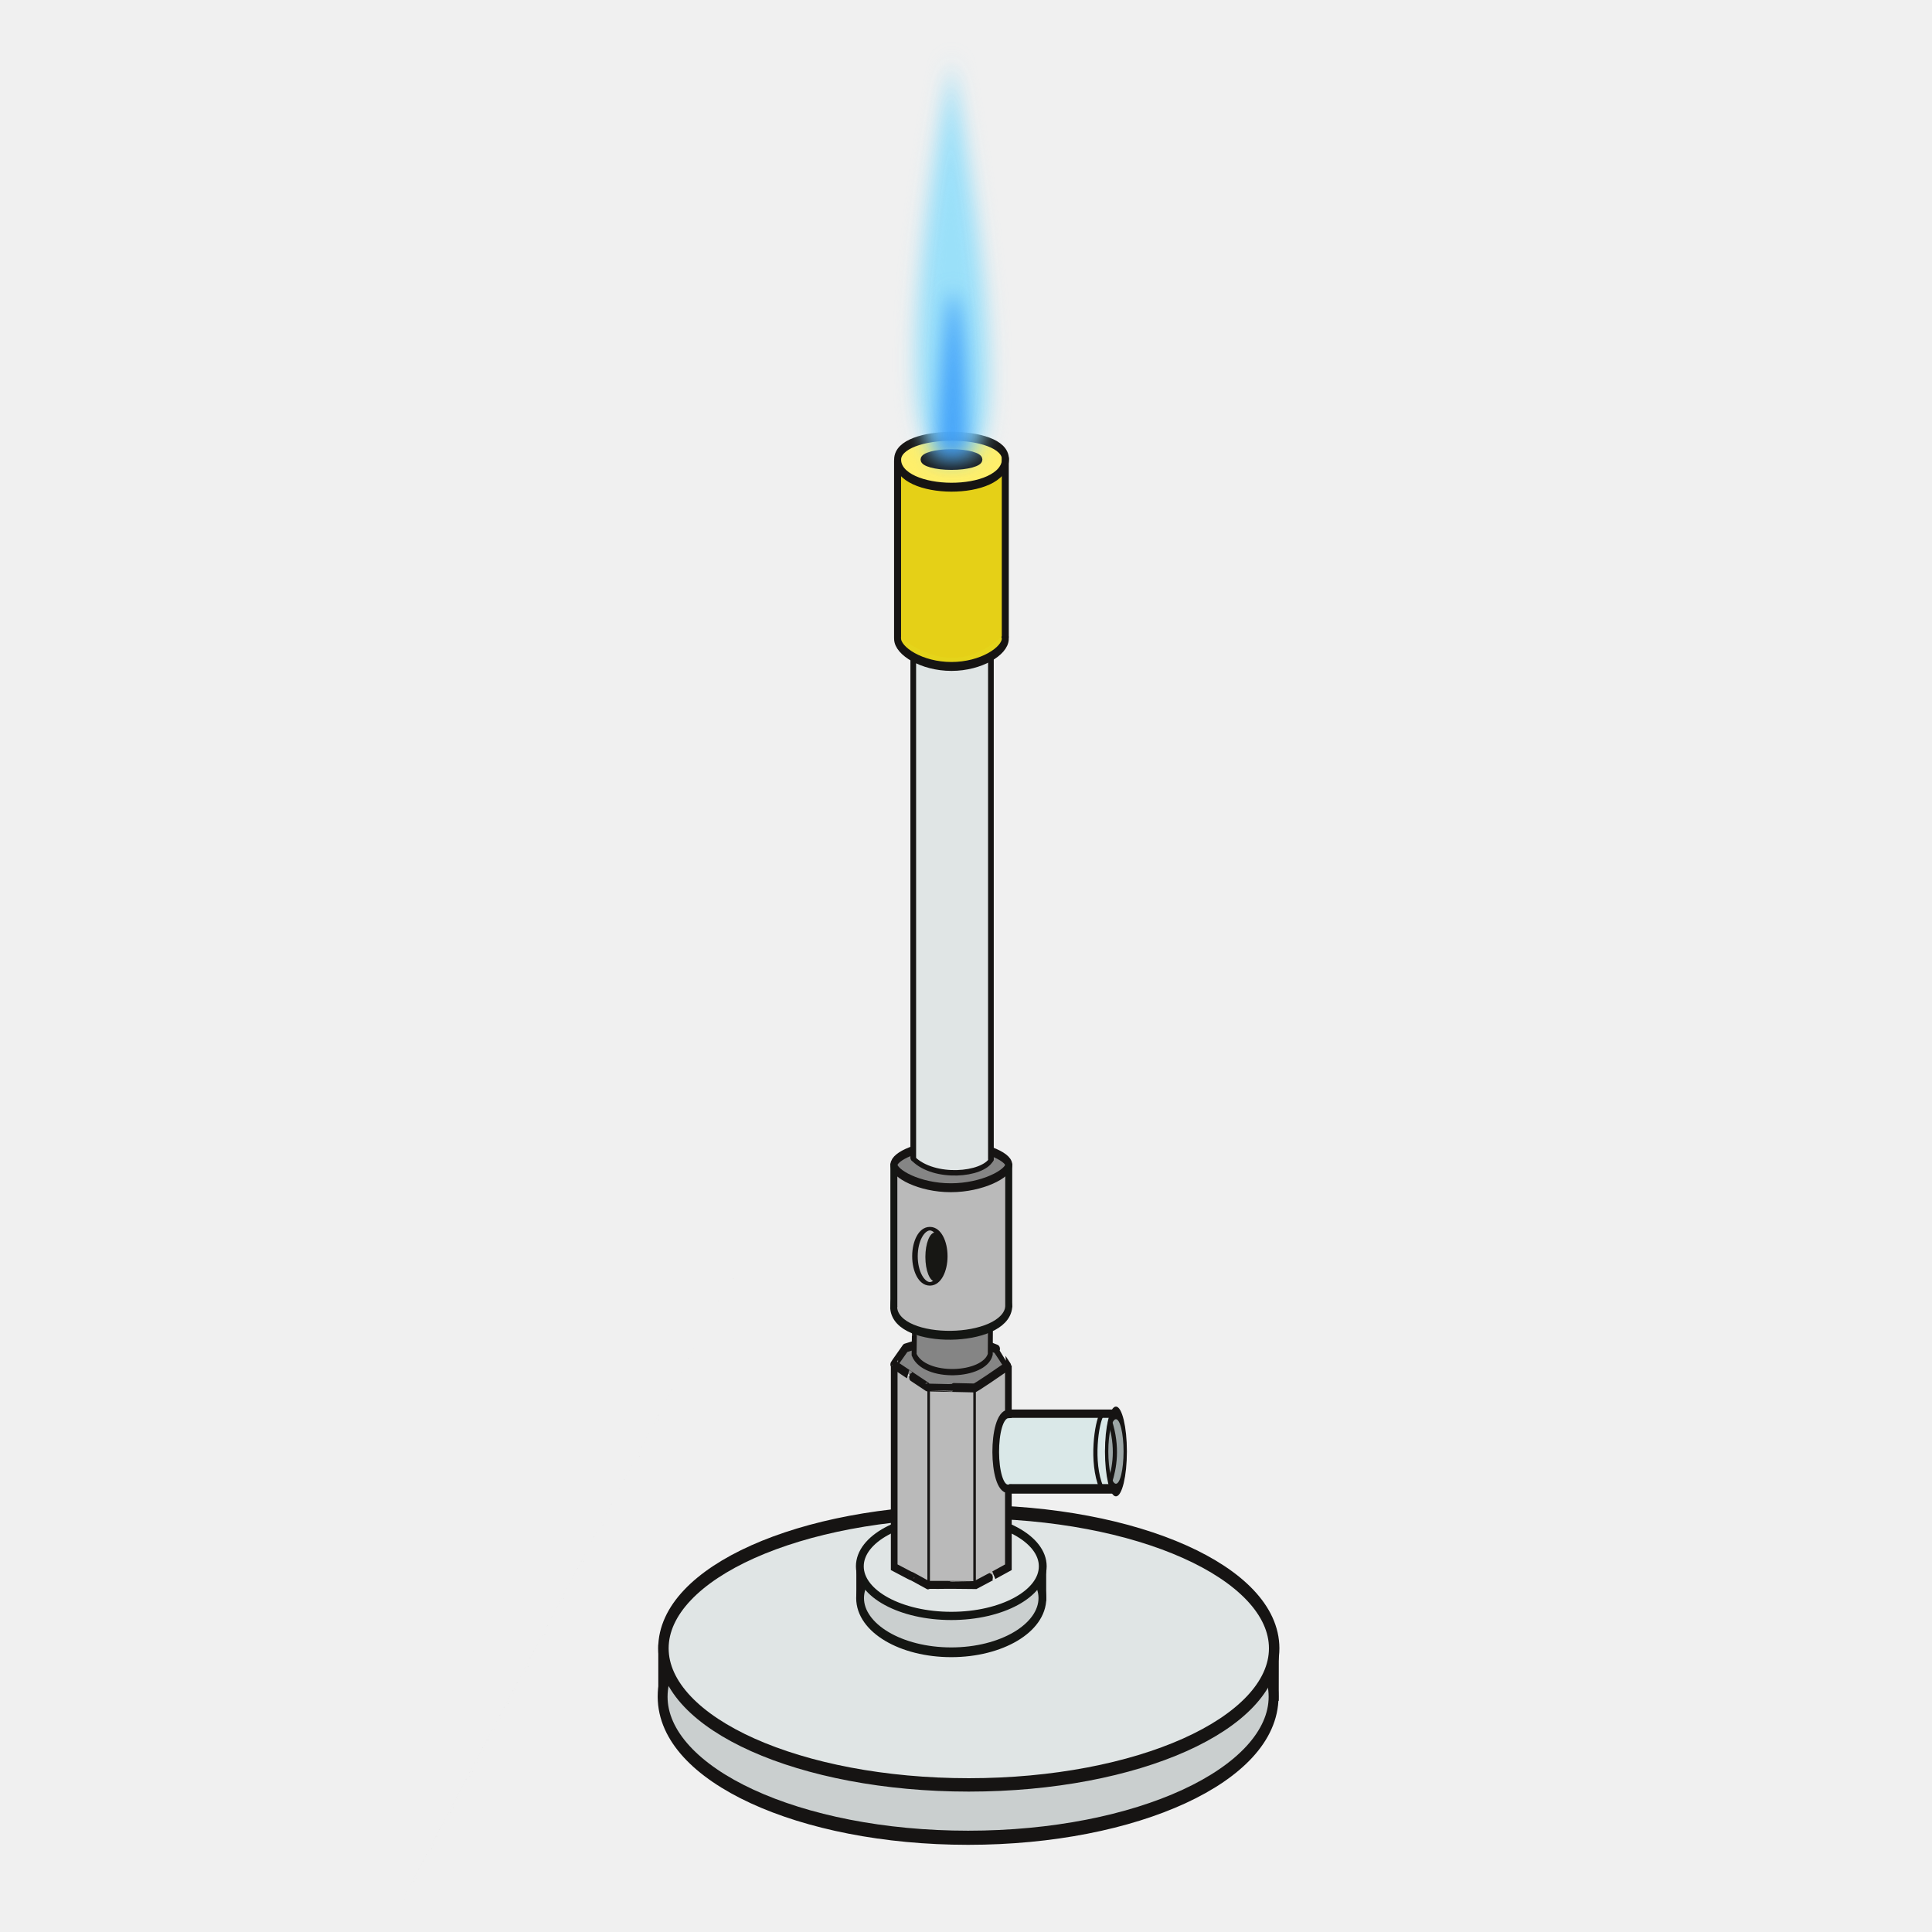
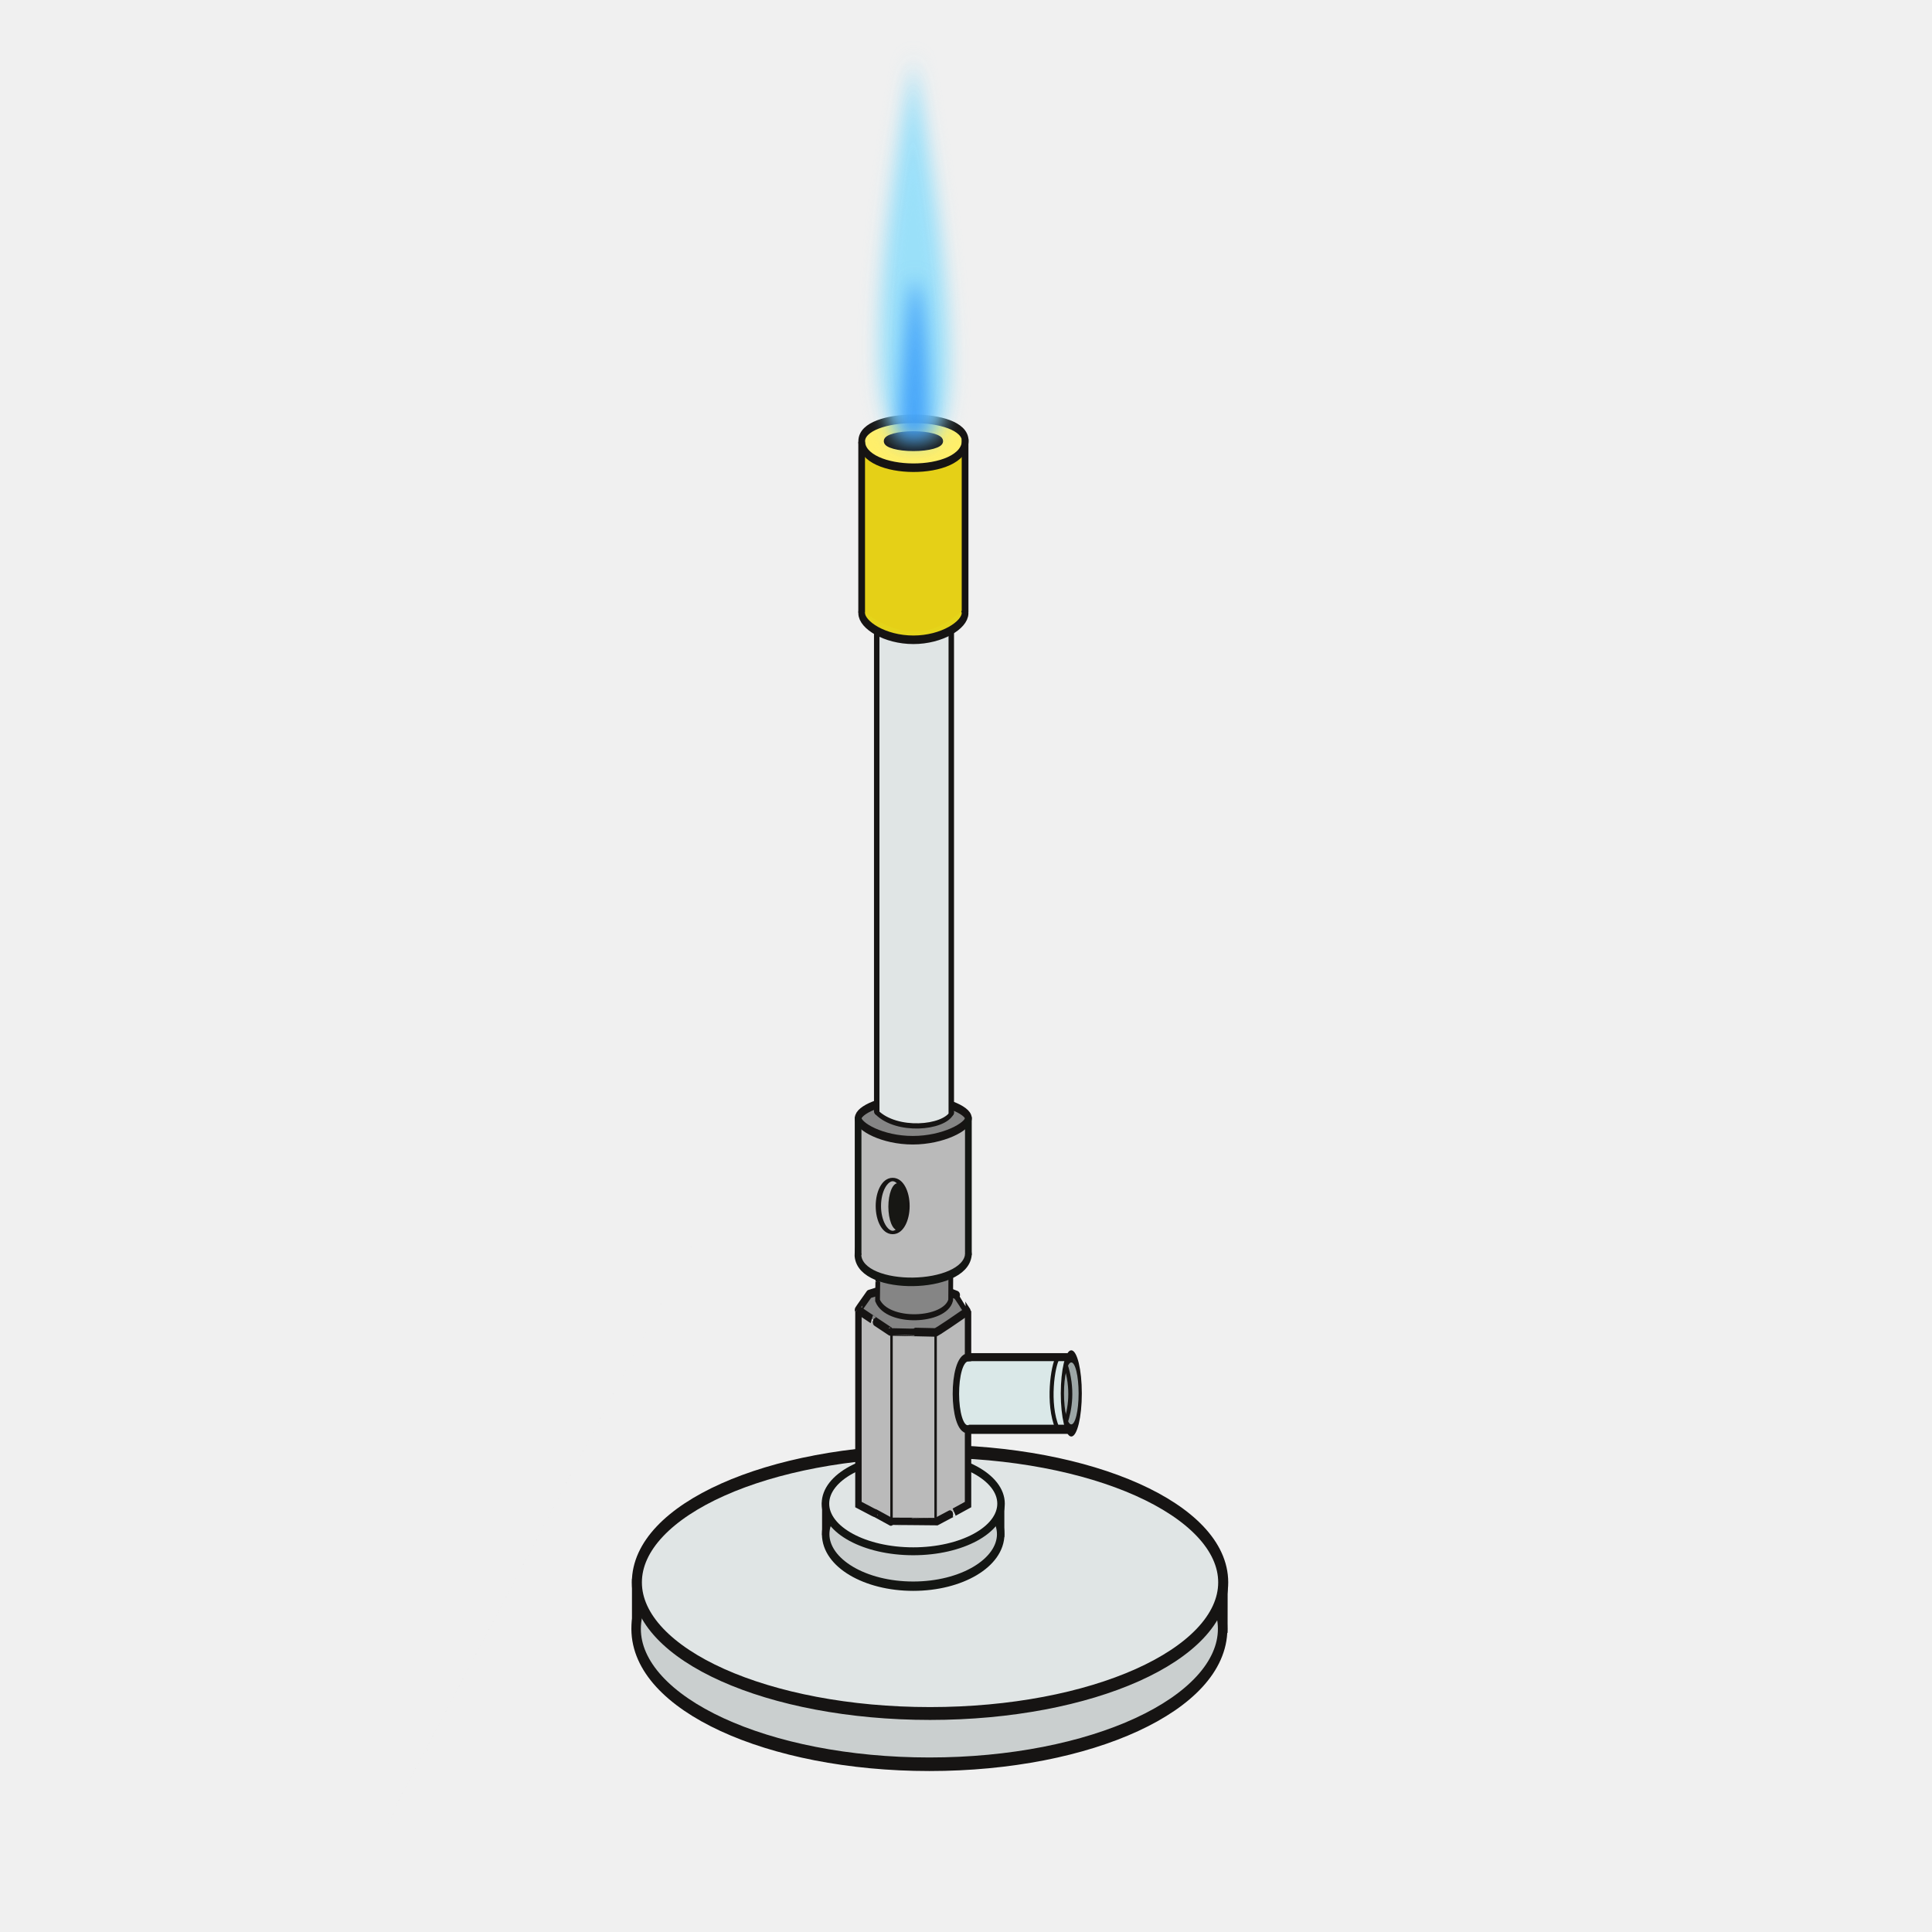
- <svg xmlns="http://www.w3.org/2000/svg" width="48px" height="48px" id="svg5120" version="1.1">
+ <svg xmlns="http://www.w3.org/2000/svg" viewBox="0 0 50 50" height="200px" width="200px" id="svg5120" version="1.1">
  <defs id="defs5122">
    <filter color-interpolation-filters="sRGB" id="filter8144" x="-0.326" width="1.651" y="-0.078" height="1.155">
      <feGaussianBlur stdDeviation="1.183" id="feGaussianBlur8146" />
    </filter>
    <filter color-interpolation-filters="sRGB" id="filter8160" x="-0.728" width="2.456" y="-0.147" height="1.295">
      <feGaussianBlur stdDeviation="1.131" id="feGaussianBlur8162" />
    </filter>
  </defs>
  <g id="layer1">
    <path d="m 19.372,29.595 c -16.16,30.51 -8.08,15.255 0,0 z m -7.8e-5,-0.146 c -16.16,30.607 -8.08,15.304 0,0 z" id="path6310" />
    <g id="g5196" transform="matrix(0.2073763,0,0,0.2637546,-44.16974,-29.89895)">
      <path transform="matrix(1.326284,0,0,1.493421,29.05019,-132.6951)" d="m 253.735,271.779 c 0,4.913 -12.354,8.895 -27.594,8.895 -15.24,0 -27.594,-3.982 -27.594,-8.895 0,-4.913 12.354,-8.895 27.594,-8.895 15.24,0 27.594,3.982 27.594,8.895 z" id="path6781" style="fill:#cacfcf;fill-opacity:1;stroke:#161413;stroke-width:0.891;stroke-miterlimit:4;stroke-opacity:1;stroke-dasharray:none" />
      <path transform="matrix(1.405193,0,0,1.415436,12.93088,-113.9487)" d="m 251.008,270.286 c 0,5.02 -11.657,9.09 -26.036,9.09 -14.379,0 -26.036,-4.07 -26.036,-9.09 0,-5.02 11.657,-9.09 26.036,-9.09 14.379,0 26.036,4.07 26.036,9.09 z" id="path6783" style="fill:#e0e5e5;fill-opacity:1;stroke:#161413;stroke-width:0.891;stroke-linecap:round;stroke-linejoin:round;stroke-miterlimit:4;stroke-opacity:1;stroke-dasharray:none" />
      <path transform="matrix(1.334994,0,0,1.310641,25.84081,-77.93144)" d="m 233.737,260.806 c 0,2.151 -3.663,3.896 -8.181,3.896 -4.518,0 -8.181,-1.744 -8.181,-3.896 0,-2.151 3.663,-3.896 8.181,-3.896 4.518,0 8.181,1.744 8.181,3.896 z" id="path6785" style="fill:#cacfcf;fill-opacity:1;stroke:#141613;stroke-width:0.7;stroke-linecap:round;stroke-linejoin:round;stroke-miterlimit:4;stroke-opacity:1;stroke-dasharray:none" />
      <path transform="matrix(1.339298,0,0,1.107412,28.87569,-20.80249)" d="m 230.751,254.379 c 0,2.331 -3.663,4.22 -8.181,4.22 -4.518,0 -8.181,-1.889 -8.181,-4.22 0,-2.331 3.663,-4.22 8.181,-4.22 4.518,0 8.181,1.889 8.181,4.22 z" id="path6787" style="fill:#e0e5e5;fill-opacity:1;stroke:#141613;stroke-width:0.7;stroke-linecap:round;stroke-linejoin:round;stroke-miterlimit:4;stroke-opacity:1;stroke-dasharray:none" />
      <path id="path7724" d="m 320.197,241.916 4,2.188 5.625,0.062 3.938,-2.25 0.062,18.938 -3.812,1.812 -5.812,0.062 -3.938,-1.75 z" style="fill:#bababa;fill-opacity:1;stroke:none" />
      <path id="path7718" d="m 333.418,246.538 12.772,0 c -0.217,1.943 -1.785,1.397 0,7.027 l -12.728,0.044 c -1.952,-2.788 -1.237,-4.982 -0.044,-7.071 z" style="fill:#dae8e8;fill-opacity:1;stroke:none" />
      <path id="path6791" d="m 320.123,241.988 0,19 c 4.065,1.704 0.053,-0.051 4.054,1.682 5.572,0.024 0.007,-0.017 5.586,0.027 4.072,-1.706 -0.01,0.032 4.039,-1.709 l 0,-7.385 c -1.989,0.083 -2.052,-6.958 0,-7.062 l 0,-4.552" style="fill:none;stroke:#161413;stroke-width:0.799;stroke-linecap:butt;stroke-linejoin:miter;stroke-miterlimit:4;stroke-opacity:1;stroke-dasharray:none" />
      <path transform="matrix(1.031088,0,0,1.09375,103.4572,69.39435)" d="m 222.812,157.562 c 0,1.105 -2.7,2 -6.031,2 -3.331,0 -6.031,-0.895 -6.031,-2 0,-1.105 2.7,-2 6.031,-2 3.331,0 6.031,0.895 6.031,2 z" id="path7726" style="fill:#f1f1f1;fill-opacity:1;stroke:none" />
      <path id="path6793" d="m 324.098,244.004 c -4.04,-2.111 0.018,0.007 -4.013,-2.11 0,0 -0.01,-0.014 1.385,-1.558 3.382,-0.838 0.141,0.012 3.476,-0.873 3.709,0.047 0.72,0.056 4.408,0.07 2.985,0.932 -0.006,-0.04 3.02,0.899 1.36,1.578 0.004,0.018 1.339,1.595 -3.939,2.148 -3.977,2.072 -3.977,2.072 -5.621,-0.104 -0.021,0.019 -5.637,-0.095 z" style="fill:#858585;fill-opacity:1;stroke:#161413;stroke-width:0.838;stroke-linecap:round;stroke-linejoin:round;stroke-miterlimit:4;stroke-opacity:1" />
      <path id="path6797" d="m 322.571,237.163 c -0.062,3.892 0,0.024 -0.062,3.802 1.242,2.322 8.423,2.07 9.123,-0.031 0.031,-3.851 0.005,-0.01 0.031,-3.864" style="fill:#858585;fill-opacity:1;stroke:#161413;stroke-width:0.59;stroke-linecap:butt;stroke-linejoin:miter;stroke-miterlimit:4;stroke-opacity:1;stroke-dasharray:none" />
      <path id="path6799" d="m 324.251,243.828 0,18.4" style="fill:none;stroke:#161413;stroke-width:0.306;stroke-linecap:round;stroke-linejoin:miter;stroke-miterlimit:4;stroke-opacity:1;stroke-dasharray:none" />
      <path id="path6801" d="m 329.753,244.115 0,18.109" style="fill:none;stroke:#161413;stroke-width:0.307;stroke-linecap:round;stroke-linejoin:miter;stroke-miterlimit:4;stroke-opacity:1;stroke-dasharray:none" />
      <path id="path6803" d="m 333.843,236.478 c -0.438,3.435 -13.389,3.617 -13.776,0.109 0,-3.092 3.213,-2.039 6.981,-2.152 3.824,-1.347 6.608,0.19 6.795,2.043 z" style="fill:#bababa;fill-opacity:1;stroke:#141613;stroke-width:0.838;stroke-linecap:round;stroke-linejoin:round;stroke-miterlimit:4;stroke-opacity:1;stroke-dasharray:none" />
      <path id="path7728" d="m 320.072,223.416 c 4.255,2.177 8.767,2.538 13.688,0 l 0.125,12.686 c -3.282,2.656 -10.593,2.947 -13.938,-0.177 z" style="fill:#bababa;fill-opacity:1;stroke:none" />
      <path id="path6803-1" d="m 333.848,223.088 c 0,0.808 -3.143,2.151 -6.943,2.151 -3.8,0 -6.818,-1.343 -6.818,-2.151 0,-0.808 2.956,-1.901 6.756,-1.901 3.8,0 7.006,1.093 7.006,1.901 z" style="fill:#858585;fill-opacity:1;stroke:#161413;stroke-width:0.838;stroke-linecap:round;stroke-linejoin:round;stroke-miterlimit:4;stroke-opacity:1" />
      <path id="path6825" d="m 320.082,223.376 0,12.686" style="fill:none;stroke:#141613;stroke-width:0.833;stroke-linecap:square;stroke-linejoin:miter;stroke-miterlimit:4;stroke-opacity:1;stroke-dasharray:none" />
      <path id="path6827" d="m 333.844,223.378 0,12.696" style="fill:none;stroke:#141613;stroke-width:0.838;stroke-linecap:square;stroke-linejoin:miter;stroke-miterlimit:4;stroke-opacity:1;stroke-dasharray:none" />
      <rect y="219.929" x="322.885" height="1.795" width="8.511" id="rect6883" style="fill:#ffffff;fill-opacity:1;stroke:#ffffff;stroke-width:0.967;stroke-linecap:round;stroke-linejoin:round;stroke-miterlimit:4;stroke-opacity:1;stroke-dasharray:none" />
      <path id="path7736" d="m 322.384,175.354 c 3.125,1.017 6.25,0.757 9.375,-0.063 l 0,47.634 c -3.36,1.545 -6.453,1.387 -9.312,-0.251 z" style="fill:#e0e5e5;fill-opacity:1;stroke:none" />
      <path id="path6829" d="m 322.406,222.402 0,-47.931" style="fill:none;stroke:#161413;stroke-width:0.682;stroke-linecap:round;stroke-linejoin:miter;stroke-miterlimit:4;stroke-opacity:1;stroke-dasharray:none" />
      <path id="path6831" d="m 331.71,222.518 0,-48.468" style="fill:none;stroke:#161413;stroke-width:0.682;stroke-linecap:round;stroke-linejoin:miter;stroke-miterlimit:4;stroke-opacity:1;stroke-dasharray:none" />
      <path id="path6837" d="m 322.421,222.513 c 2.491,1.943 8.326,1.561 9.355,0.046" style="fill:none;stroke:#161413;stroke-width:0.513;stroke-linecap:round;stroke-linejoin:miter;stroke-miterlimit:4;stroke-opacity:1;stroke-dasharray:none" />
      <path id="path6839" d="m 333.43,173.527 c 0,1.148 -2.888,2.609 -6.45,2.609 -3.562,0 -6.45,-1.461 -6.45,-2.609 0,-1.148 2.888,-2.079 6.45,-2.079 3.562,0 6.45,0.931 6.45,2.079 z" style="fill:#e5d41a;fill-opacity:1;stroke:#161413;stroke-width:0.838;stroke-linecap:round;stroke-linejoin:round;stroke-miterlimit:4;stroke-opacity:1" />
      <path id="path7738" d="m 320.572,157.285 -0.125,15.913 c 5.408,3.245 9.396,2.414 12.812,-0.06 l 0.125,-15.973 c -1.003,1.889 -9.178,3.539 -12.812,0.12 z" style="fill:#e5d017;fill-opacity:1;stroke:none" />
      <path id="path6839-8" d="m 333.45,156.609 c -0.033,3.568 -12.975,3.47 -12.916,0.031 0.024,-2.901 12.888,-2.921 12.916,-0.031 z" style="fill:#ffef6a;fill-opacity:1;stroke:#161413;stroke-width:0.838;stroke-linecap:round;stroke-linejoin:round;stroke-miterlimit:4;stroke-opacity:1" />
      <path id="path6859" d="m 320.526,156.706 0,16.769" style="fill:none;stroke:#161413;stroke-width:0.838;stroke-linecap:butt;stroke-linejoin:miter;stroke-miterlimit:4;stroke-opacity:1;stroke-dasharray:none" />
      <path id="path6861" d="m 333.432,156.446 0,16.976" style="fill:none;stroke:#161413;stroke-width:0.838;stroke-linecap:butt;stroke-linejoin:miter;stroke-miterlimit:4;stroke-opacity:1;stroke-dasharray:none" />
      <path id="path6863" d="m 330.468,156.645 c 0,0.417 -1.559,0.755 -3.482,0.755 -1.923,0 -3.482,-0.338 -3.482,-0.755 0,-0.417 1.559,-0.755 3.482,-0.755 1.923,0 3.482,0.338 3.482,0.755 z" style="fill:#171714;fill-opacity:1;stroke:#161413;stroke-width:0.439;stroke-linecap:round;stroke-linejoin:round;stroke-miterlimit:4;stroke-opacity:1" />
      <path id="path6865" d="m 333.697,246.523 12.873,0" style="fill:none;stroke:#161413;stroke-width:0.785;stroke-linecap:butt;stroke-linejoin:miter;stroke-miterlimit:4;stroke-opacity:1;stroke-dasharray:none" />
      <path id="path6867" d="m 333.895,253.604 12.548,0" style="fill:none;stroke:#161413;stroke-width:0.899;stroke-linecap:butt;stroke-linejoin:miter;stroke-miterlimit:4;stroke-opacity:1;stroke-dasharray:none" />
      <path id="path6875" d="m 292.376,268.291 0,5.112" style="fill:none;stroke:#161413;stroke-width:1.032;stroke-linecap:butt;stroke-linejoin:miter;stroke-miterlimit:4;stroke-opacity:1;stroke-dasharray:none" />
      <path id="path6877" d="m 365.687,268.302 -0.009,5.269" style="fill:none;stroke:#161413;stroke-width:1.031;stroke-linecap:butt;stroke-linejoin:miter;stroke-miterlimit:4;stroke-opacity:1;stroke-dasharray:none" />
      <path id="path7015" d="m 315.995,260.77 0,3.23" style="fill:none;stroke:#161413;stroke-width:0.819px;stroke-linecap:butt;stroke-linejoin:miter;stroke-opacity:1" />
      <path id="path7017" d="m 337.924,260.718 0,3.447" style="fill:none;stroke:#141613;stroke-width:0.816px;stroke-linecap:butt;stroke-linejoin:miter;stroke-opacity:1" />
      <path transform="matrix(0.1032432,0,0,0.3069193,322.4684,211.1923)" d="m 245.366,126.712 c 0,6.54 -4.828,11.841 -10.783,11.841 -5.955,0 -10.783,-5.301 -10.783,-11.841 0,-6.54 4.828,-11.841 10.783,-11.841 5.955,0 10.783,5.301 10.783,11.841 z" id="path7663" style="fill:#9ca6a6;fill-opacity:1;stroke:#161413;stroke-width:3.878;stroke-linecap:round;stroke-linejoin:round;stroke-miterlimit:4;stroke-opacity:1;stroke-dasharray:none" />
      <path id="path7666" d="m 345.95,247.197 c 1.043,2.5 0.548,4.473 0.046,5.717" style="fill:none;stroke:#161413;stroke-width:0.5;stroke-linecap:butt;stroke-linejoin:miter;stroke-miterlimit:4;stroke-opacity:1;stroke-dasharray:none" />
      <path id="path7668" d="m 344.97,246.635 c -0.568,0.688 -1.328,4.433 -0.031,6.844" style="fill:none;stroke:#161413;stroke-width:0.5;stroke-linecap:butt;stroke-linejoin:miter;stroke-miterlimit:4;stroke-opacity:1;stroke-dasharray:none" />
      <path transform="matrix(1.5447,0,0,0.7771393,-17.22403,118.2073)" d="m 222.312,146.031 c 0,1.847 -0.518,3.344 -1.156,3.344 -0.639,0 -1.156,-1.497 -1.156,-3.344 0,-1.847 0.518,-3.344 1.156,-3.344 0.639,0 1.156,1.497 1.156,3.344 z" id="path7708" style="fill:none;stroke:#161413;stroke-width:0.431;stroke-linecap:round;stroke-linejoin:round;stroke-miterlimit:4;stroke-opacity:1;stroke-dasharray:none" />
      <path transform="matrix(0.42278,0,0,0.6574074,233.2602,134.5044)" d="m 219.798,147.938 c 0,1.938 -1.233,3.509 -2.754,3.509 -1.521,0 -2.754,-1.571 -2.754,-3.509 0,-1.938 1.233,-3.509 2.754,-3.509 1.521,0 2.754,1.571 2.754,3.509 z" id="path7734" style="fill:#171714;fill-opacity:1;stroke:none" />
      <path transform="translate(109.4465,84.79084)" d="m 216.688,146.906 c 0,1.432 -0.783,2.594 -1.75,2.594 -0.967,0 -1.75,-1.161 -1.75,-2.594 0,-1.432 0.783,-2.594 1.75,-2.594 0.967,0 1.75,1.161 1.75,2.594 z" id="path7732" style="fill:none;stroke:none" />
      <path id="path7714" d="m 332.225,250.25 c 0.334,-1.062 0.173,-2.603 0.84,-3.27 0.441,-0.441 11.903,-0.965 12.772,-0.53 0.393,0.197 -1.149,4.242 -0.398,4.994 0.557,0.557 0.619,2.036 0.619,1.989 0,-0.015 -0.776,0.095 -0.928,0.133 -0.777,0.194 -1.858,0.044 -2.652,0.044 -0.696,0 -8.843,0.04 -8.927,-0.044 -0.76,-0.76 -1.326,-2.144 -1.326,-3.315 z" style="fill:none;stroke:none" />
      <path id="path7716" d="m 333.374,246.626 12.684,-0.044 c -0.531,1.592 -1.198,2.971 -0.133,7.071 l -12.507,0 z" style="fill:none;stroke:none" />
      <path id="path8010" d="m 324.802,155.879 c -5.87,-4.835 2.696,-39.582 2.25,-36.375 -0.756,-3.092 7.842,32.072 2.83,36.36 -5.051,0.097 0.019,0.095 -5.08,0.015 z" style="opacity:0.951;fill:#96dffa;fill-opacity:1;stroke:none;filter:url(#filter8144)" />
      <path transform="matrix(1,0,0,0.8516257,0,23.35954)" id="path8008" d="m 328.935,156.346 c -3.724,0.062 0.089,-0.027 -3.728,0.062 0,-5.019 1.281,-18.336 1.833,-18.4 1.377,-0.161 1.895,13.319 1.895,18.338 z" style="opacity:0.832;fill:#3297fa;fill-opacity:1;stroke:none;filter:url(#filter8160)" />
    </g>
  </g>
</svg>
